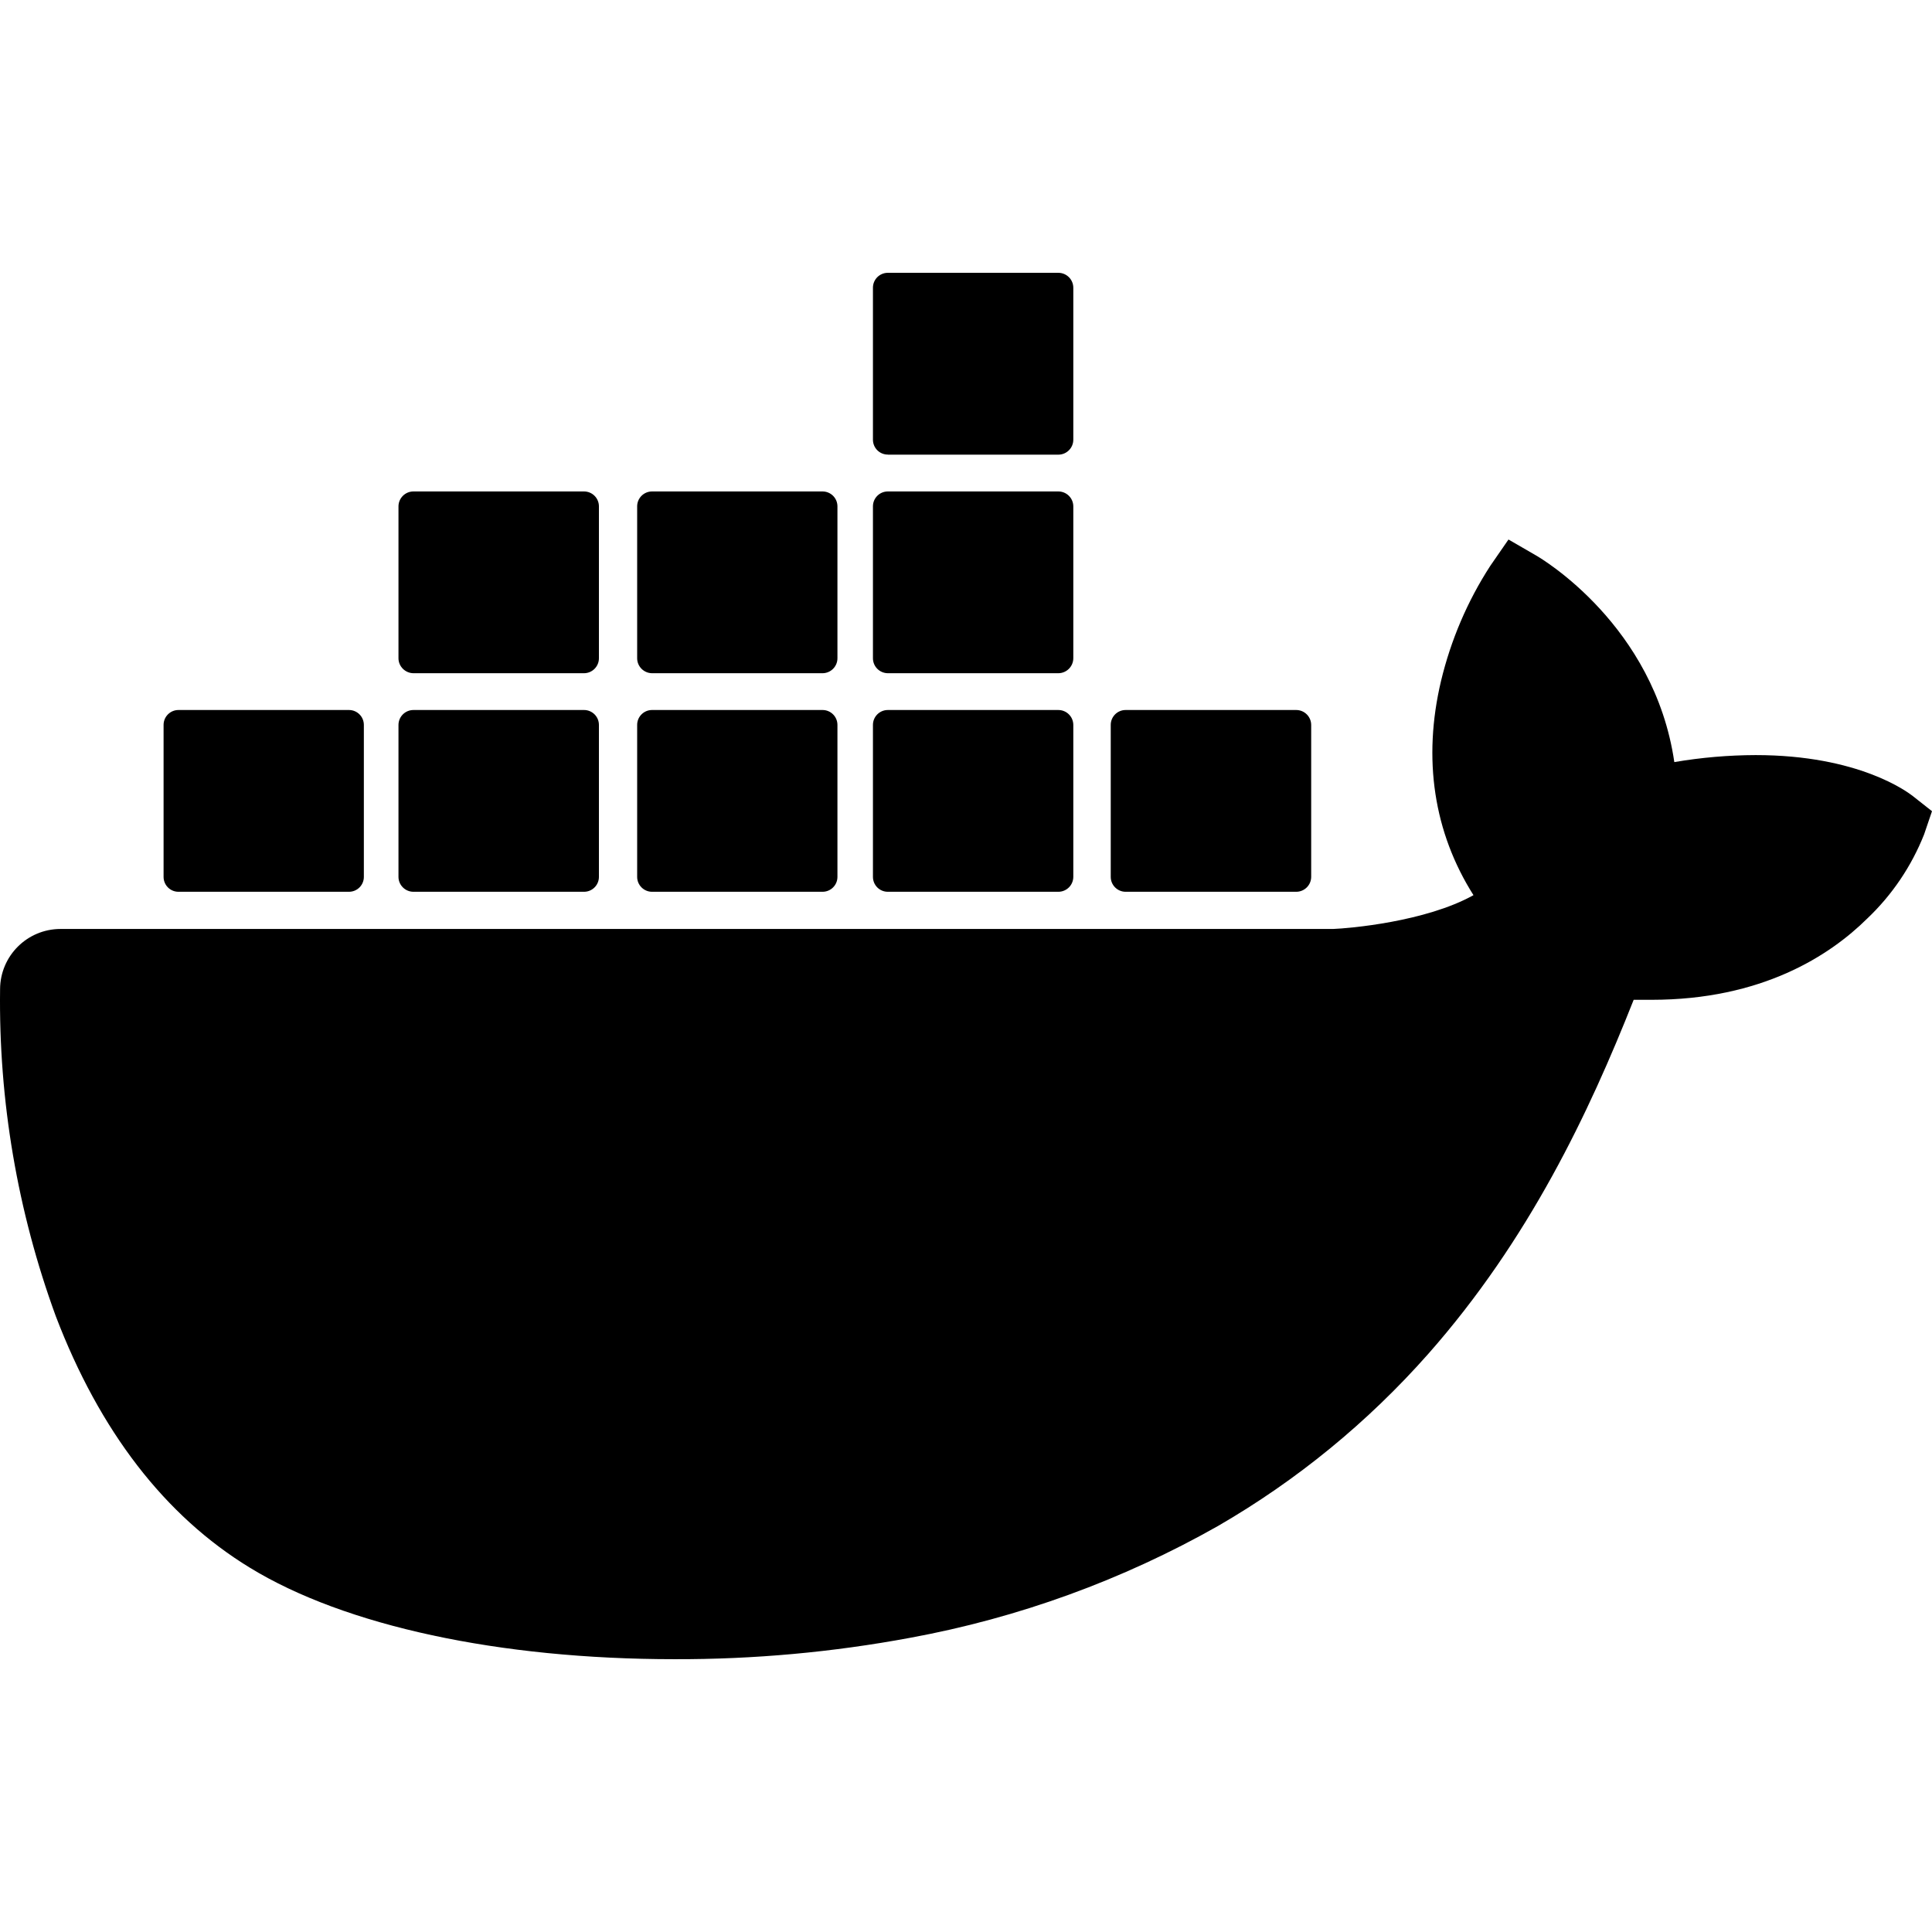
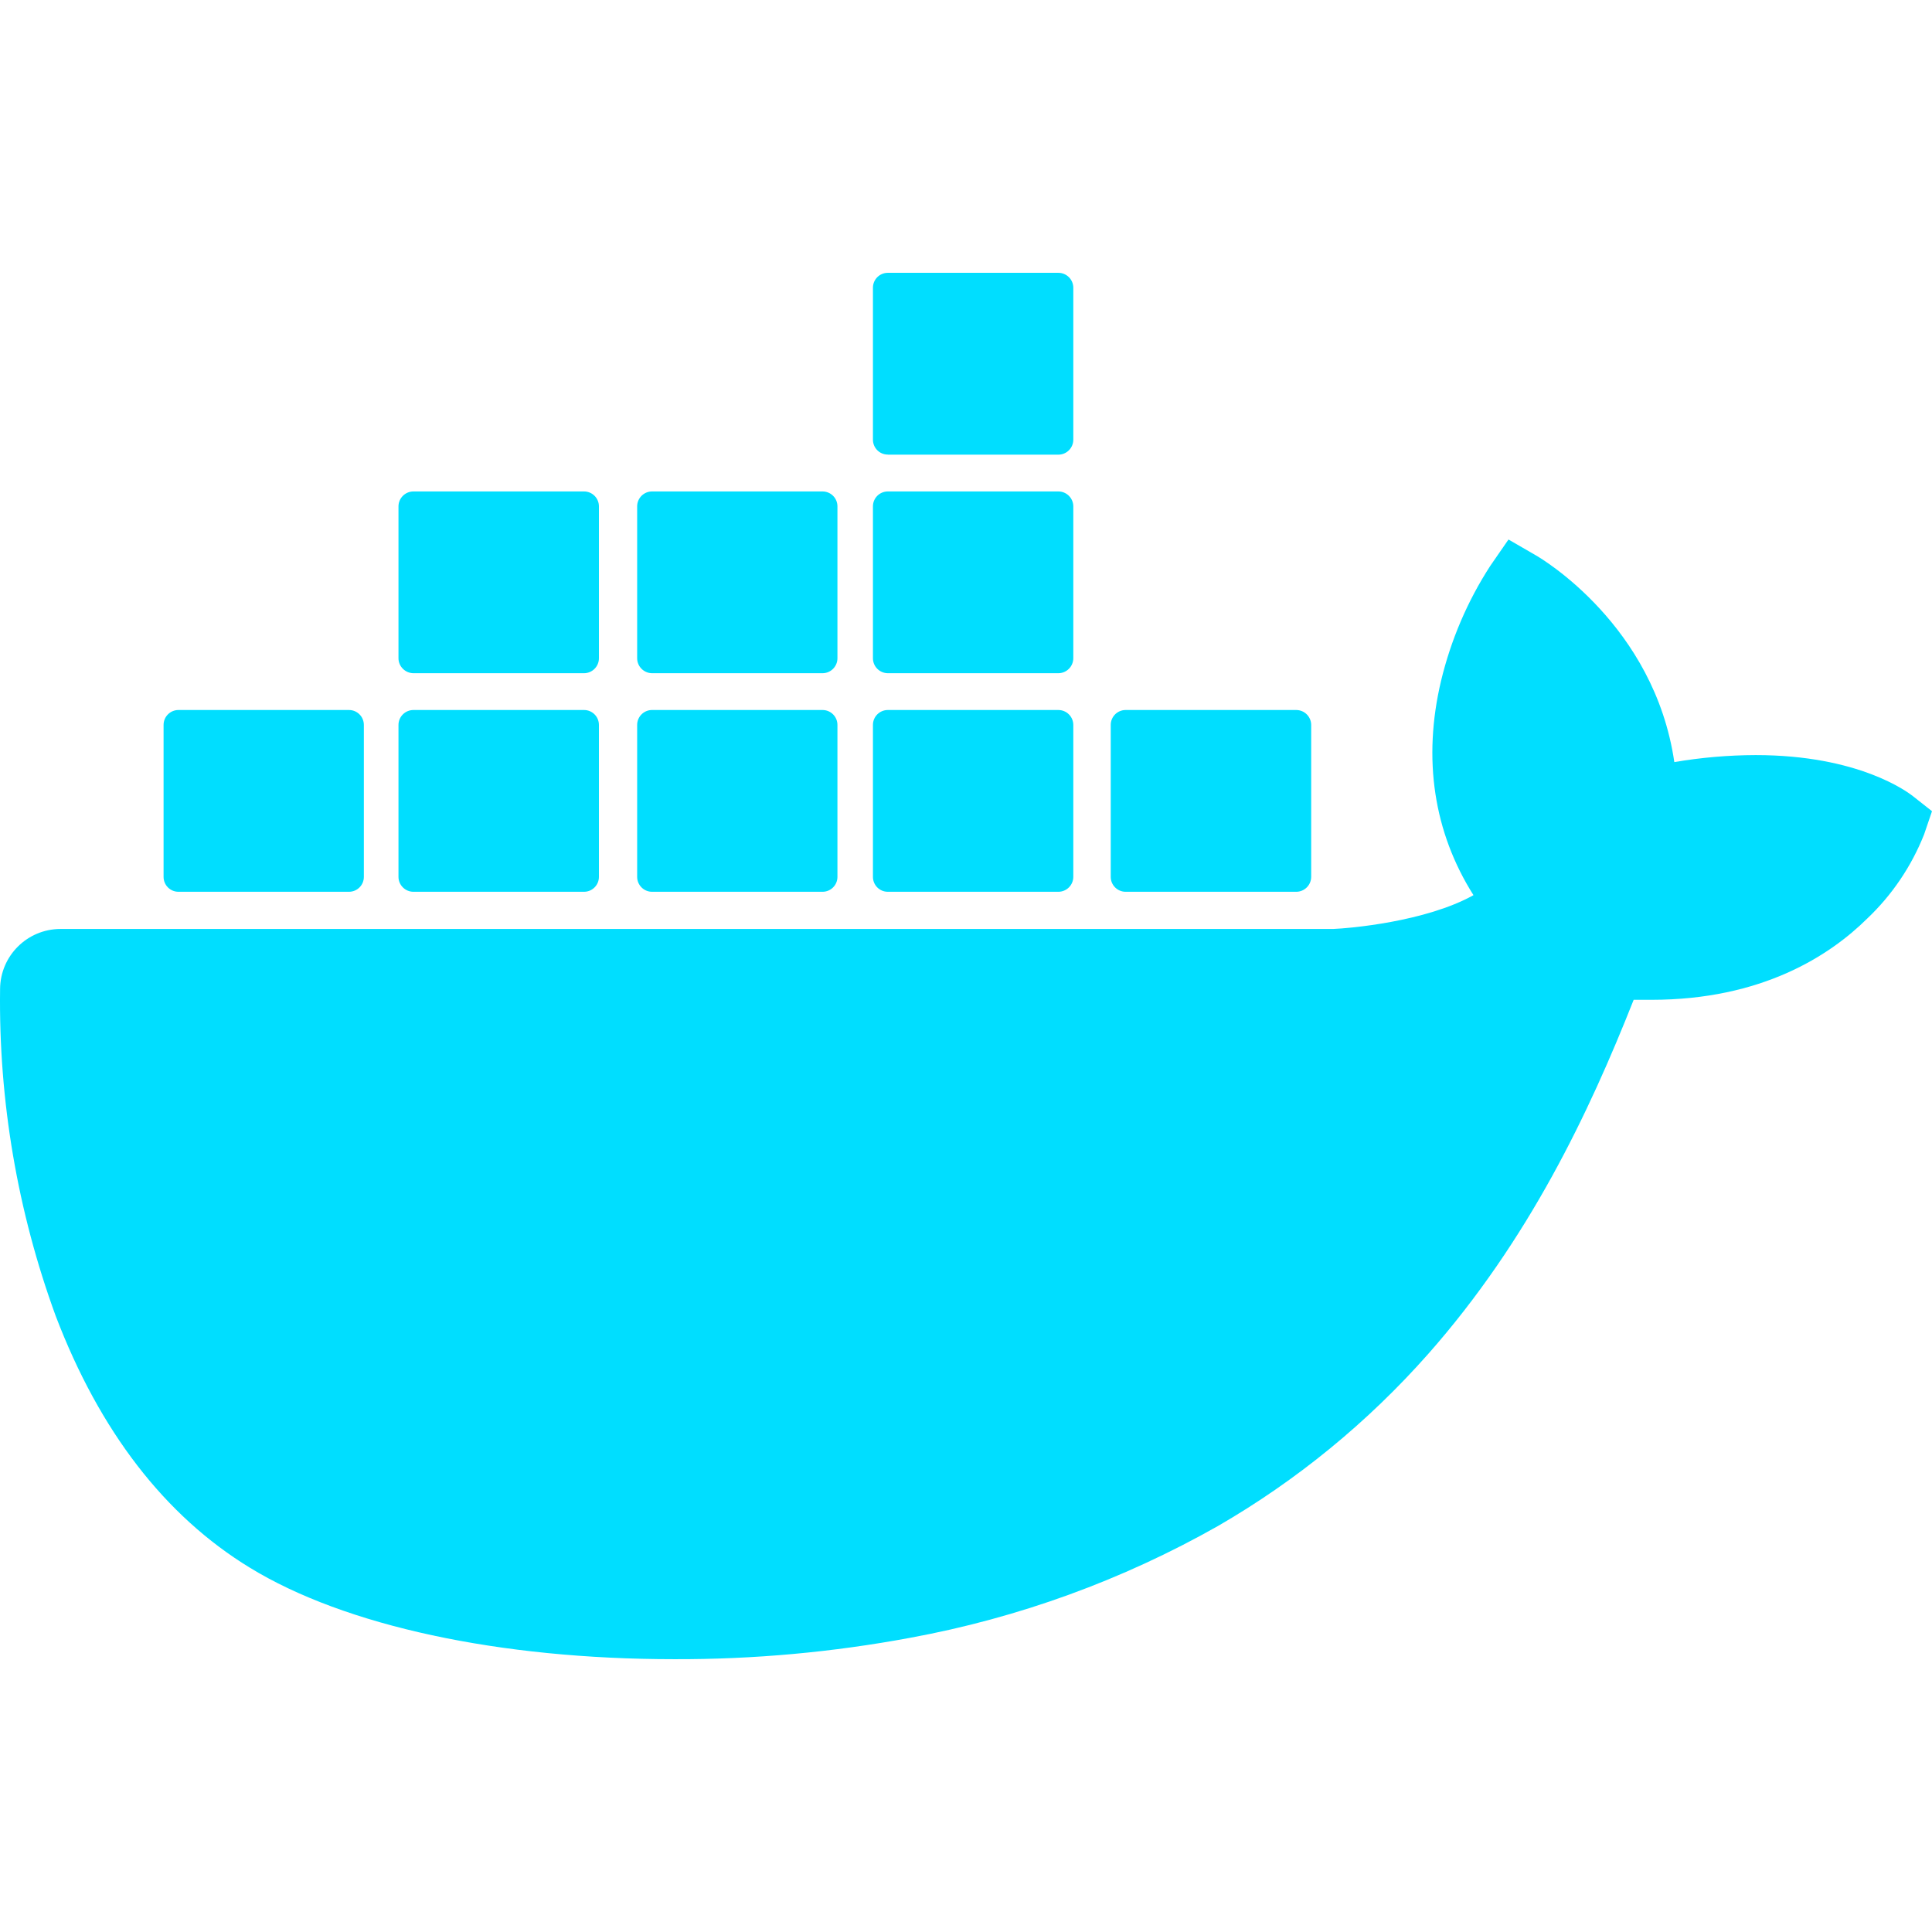
- <svg xmlns="http://www.w3.org/2000/svg" fill="currentColor" role="img" viewBox="0 0 24 24">
+ <svg xmlns="http://www.w3.org/2000/svg" fill="#00DEFF" role="img" viewBox="0 0 24 24">
  <path d="M13.983 11.078h2.119a.186.186 0 00.186-.185V9.006a.186.186 0 00-.186-.186h-2.119a.185.185 0 00-.185.185v1.888c0 .102.083.185.185.185m-2.954-5.43h2.118a.186.186 0 00.186-.186V3.574a.186.186 0 00-.186-.185h-2.118a.185.185 0 00-.185.185v1.888c0 .102.082.185.185.185m0 2.716h2.118a.187.187 0 00.186-.186V6.29a.186.186 0 00-.186-.185h-2.118a.185.185 0 00-.185.185v1.887c0 .102.082.185.185.186m-2.93 0h2.12a.186.186 0 00.184-.186V6.29a.185.185 0 00-.185-.185H8.1a.185.185 0 00-.185.185v1.887c0 .102.083.185.185.186m-2.964 0h2.119a.186.186 0 00.185-.186V6.29a.185.185 0 00-.185-.185H5.136a.186.186 0 00-.186.185v1.887c0 .102.084.185.186.186m5.893 2.715h2.118a.186.186 0 00.186-.185V9.006a.186.186 0 00-.186-.186h-2.118a.185.185 0 00-.185.185v1.888c0 .102.082.185.185.185m-2.93 0h2.12a.185.185 0 00.184-.185V9.006a.185.185 0 00-.184-.186h-2.12a.185.185 0 00-.184.185v1.888c0 .102.083.185.185.185m-2.964 0h2.119a.185.185 0 00.185-.185V9.006a.185.185 0 00-.184-.186h-2.12a.186.186 0 00-.186.186v1.887c0 .102.084.185.186.185m-2.92 0h2.12a.185.185 0 00.184-.185V9.006a.185.185 0 00-.184-.186h-2.12a.185.185 0 00-.184.185v1.888c0 .102.082.185.185.185M23.763 9.89c-.065-.051-.672-.51-1.954-.51-.338.001-.676.03-1.01.087-.248-1.7-1.653-2.53-1.716-2.566l-.344-.199-.226.327c-.284.438-.49.922-.612 1.43-.23.97-.09 1.882.403 2.661-.595.332-1.55.413-1.744.42H.751a.751.751 0 00-.75.748 11.376 11.376 0 00.692 4.062c.545 1.428 1.355 2.48 2.41 3.124 1.18.723 3.1 1.137 5.275 1.137.983.003 1.963-.086 2.93-.266a12.248 12.248 0 003.823-1.389c.98-.567 1.86-1.288 2.61-2.136 1.252-1.418 1.998-2.997 2.553-4.4h.221c1.372 0 2.215-.549 2.68-1.009.309-.293.55-.65.707-1.046l.098-.288Z" />
</svg>
